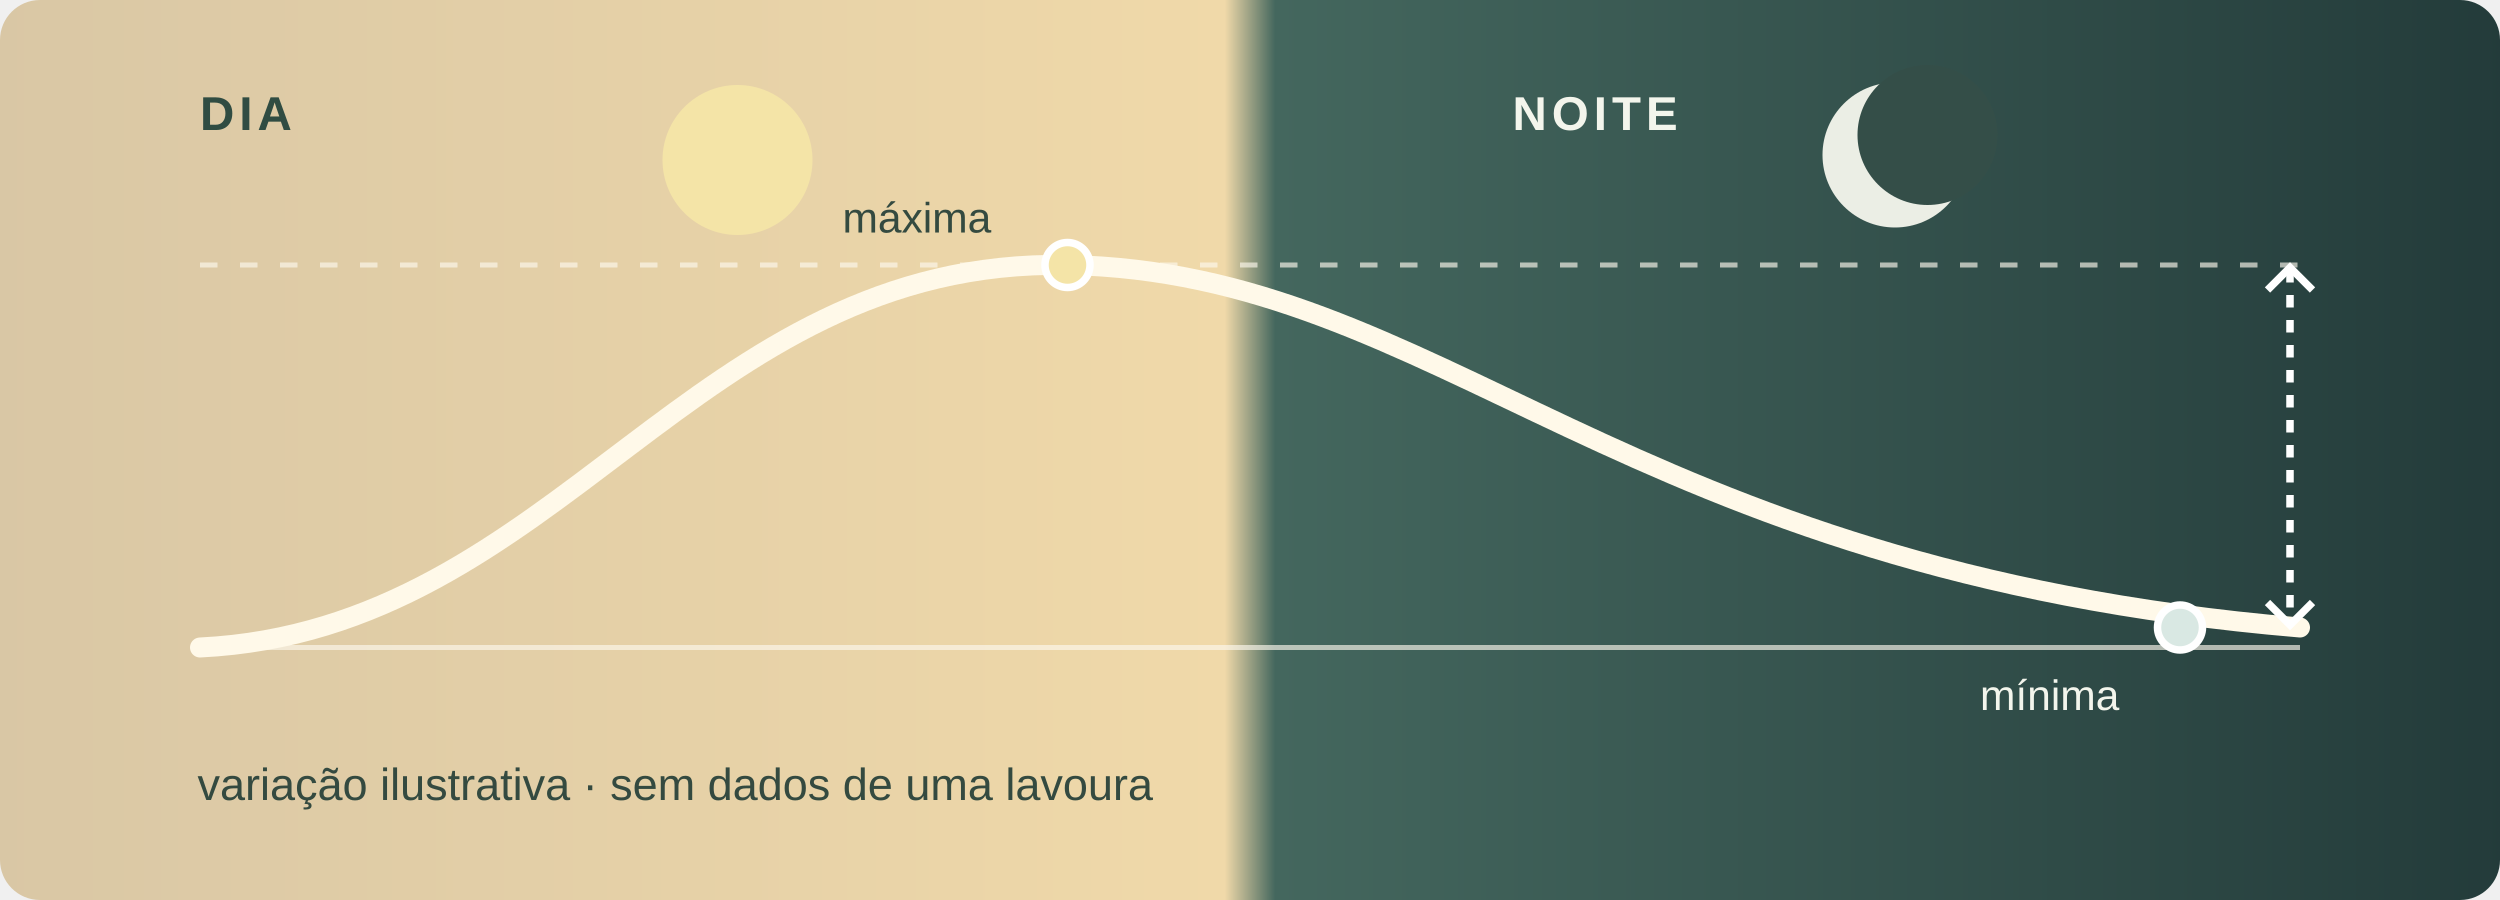
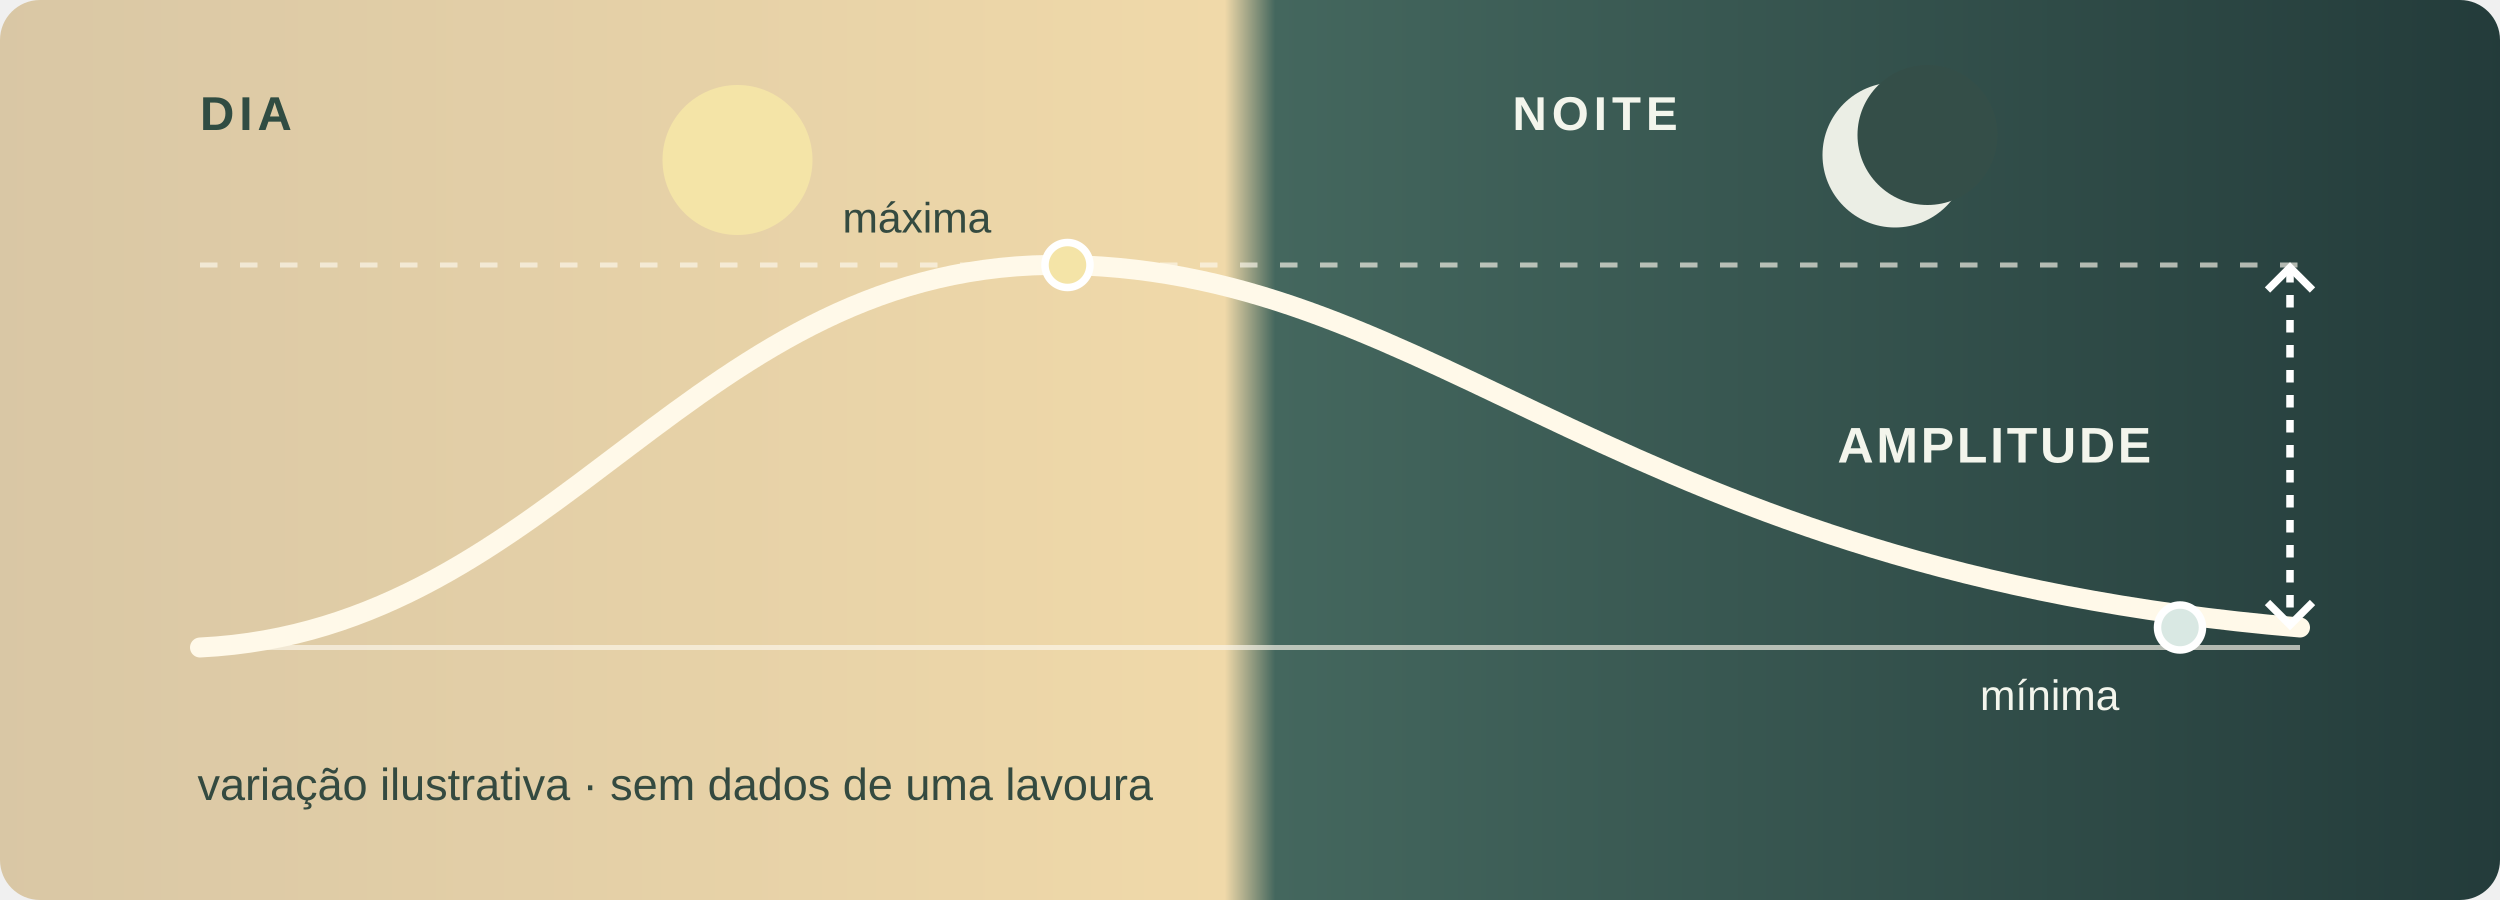
<svg xmlns="http://www.w3.org/2000/svg" width="1000" height="360" viewBox="0 0 1000 360" role="img" aria-labelledby="title desc">
  <defs>
    <linearGradient id="day-night">
      <stop stop-color="#d9c7a5" />
      <stop offset=".49" stop-color="#f0d9a9" />
      <stop offset=".51" stop-color="#44675e" />
      <stop offset="1" stop-color="#233b3a" />
    </linearGradient>
  </defs>
  <rect width="1000" height="360" rx="16" fill="url(#day-night)" />
  <circle cx="295" cy="64" r="30" fill="#f4e4a7" />
  <circle cx="758" cy="62" r="29" fill="#ebeee5" />
  <circle cx="771" cy="54" r="28" fill="#344e48" />
  <path d="M80 259H920" stroke="#fcf7ec" stroke-width="2" opacity=".65" />
  <path d="M80 106H920" stroke="#fcf7ec" stroke-width="2" opacity=".65" stroke-dasharray="7 9" />
  <path d="M80 259C224 252 277 103 427 106S647 228 920 251" fill="none" stroke="#fff9e9" stroke-width="8" stroke-linecap="round" />
  <circle cx="427" cy="106" r="9" fill="#f4e4a7" stroke="#fff" stroke-width="3" />
  <circle cx="872" cy="251" r="9" fill="#d9e8e3" stroke="#fff" stroke-width="3" />
  <path d="M916 108V250" stroke="#fff" stroke-width="3" stroke-dasharray="5 5" />
  <path d="M907 116l9-9 9 9M907 241l9 9 9-9" fill="none" stroke="#fff" stroke-width="3" />
  <text x="80" y="52" font-family="Arial, sans-serif" font-size="19" font-weight="bold" letter-spacing="2" fill="#304c42">DIA</text>
  <text x="605" y="52" font-family="Arial, sans-serif" font-size="19" font-weight="bold" letter-spacing="2" fill="#f3f5ec">NOITE</text>
  <text x="337" y="93" font-family="Arial, sans-serif" font-size="17" fill="#344a40">máxima</text>
  <text x="792" y="284" font-family="Arial, sans-serif" font-size="17" fill="#f3f5ec">mínima</text>
+   <text x="735" y="185" font-family="Arial, sans-serif" font-size="20" font-weight="bold" letter-spacing="1.1" fill="#f3f5ec">AMPLITUDE</text>
  <text x="79" y="320" font-family="Arial, sans-serif" font-size="18" fill="#344a40">variação ilustrativa · sem dados de uma lavoura</text>
</svg>
